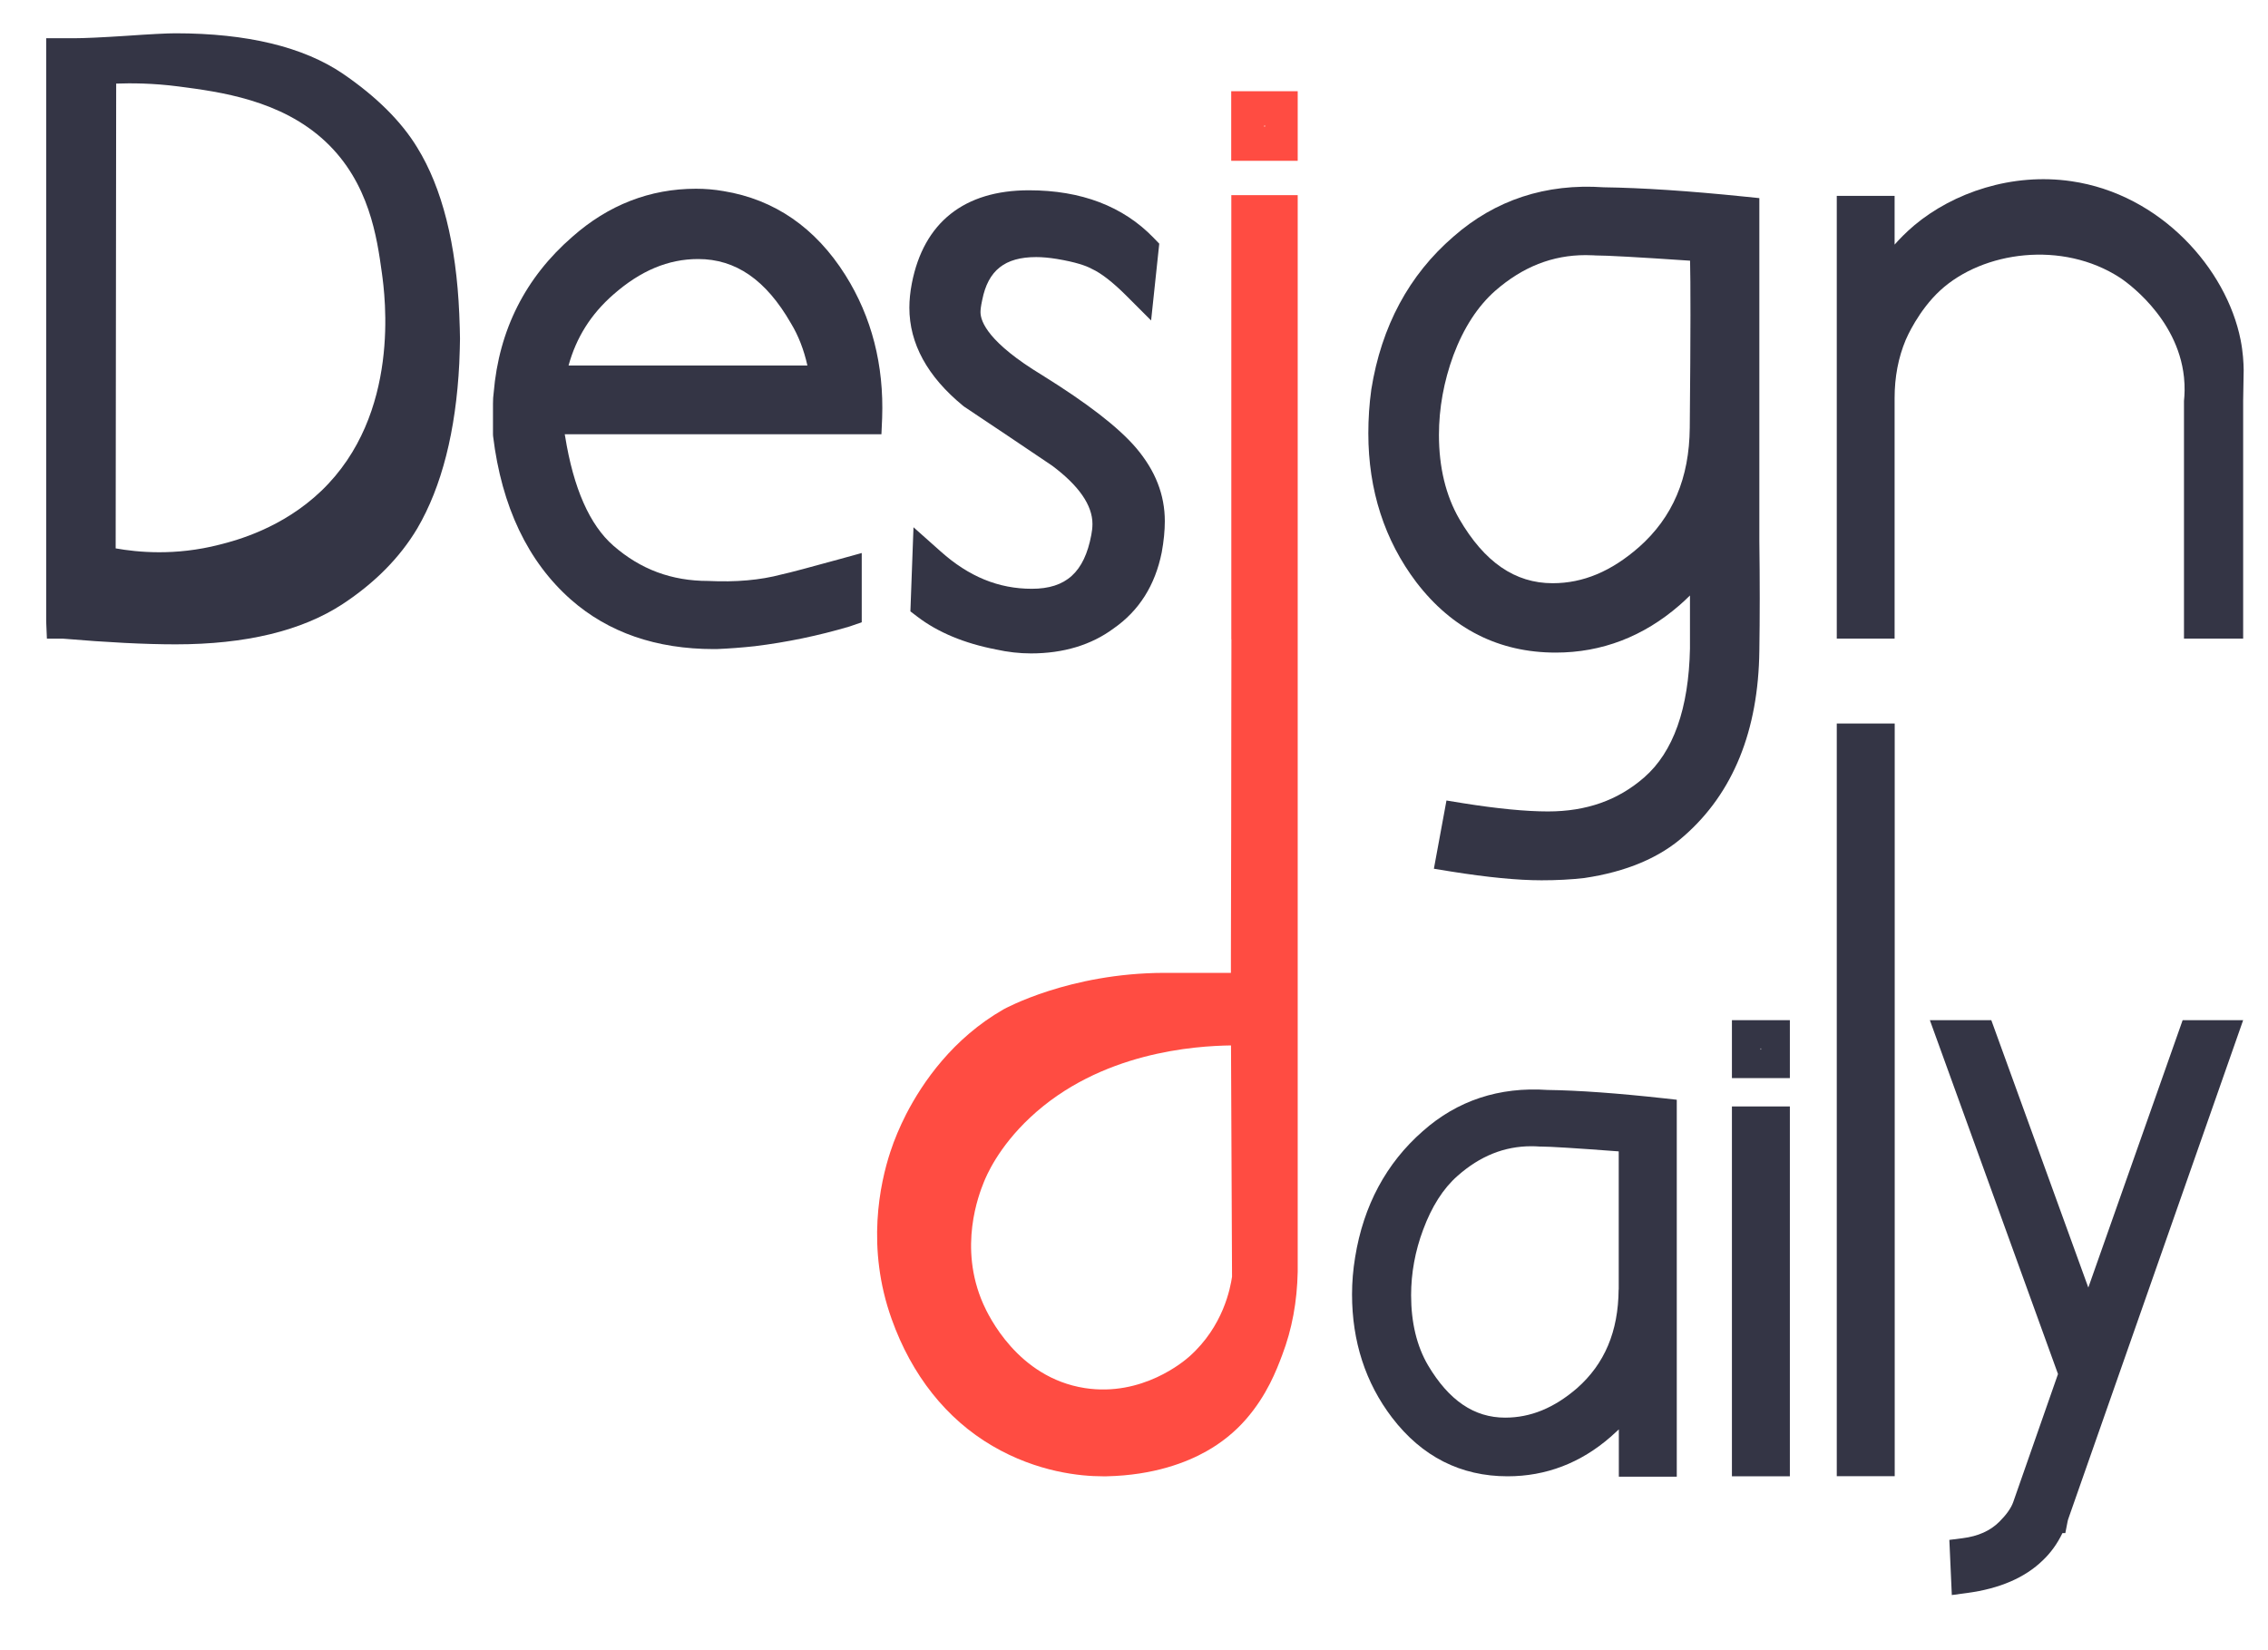
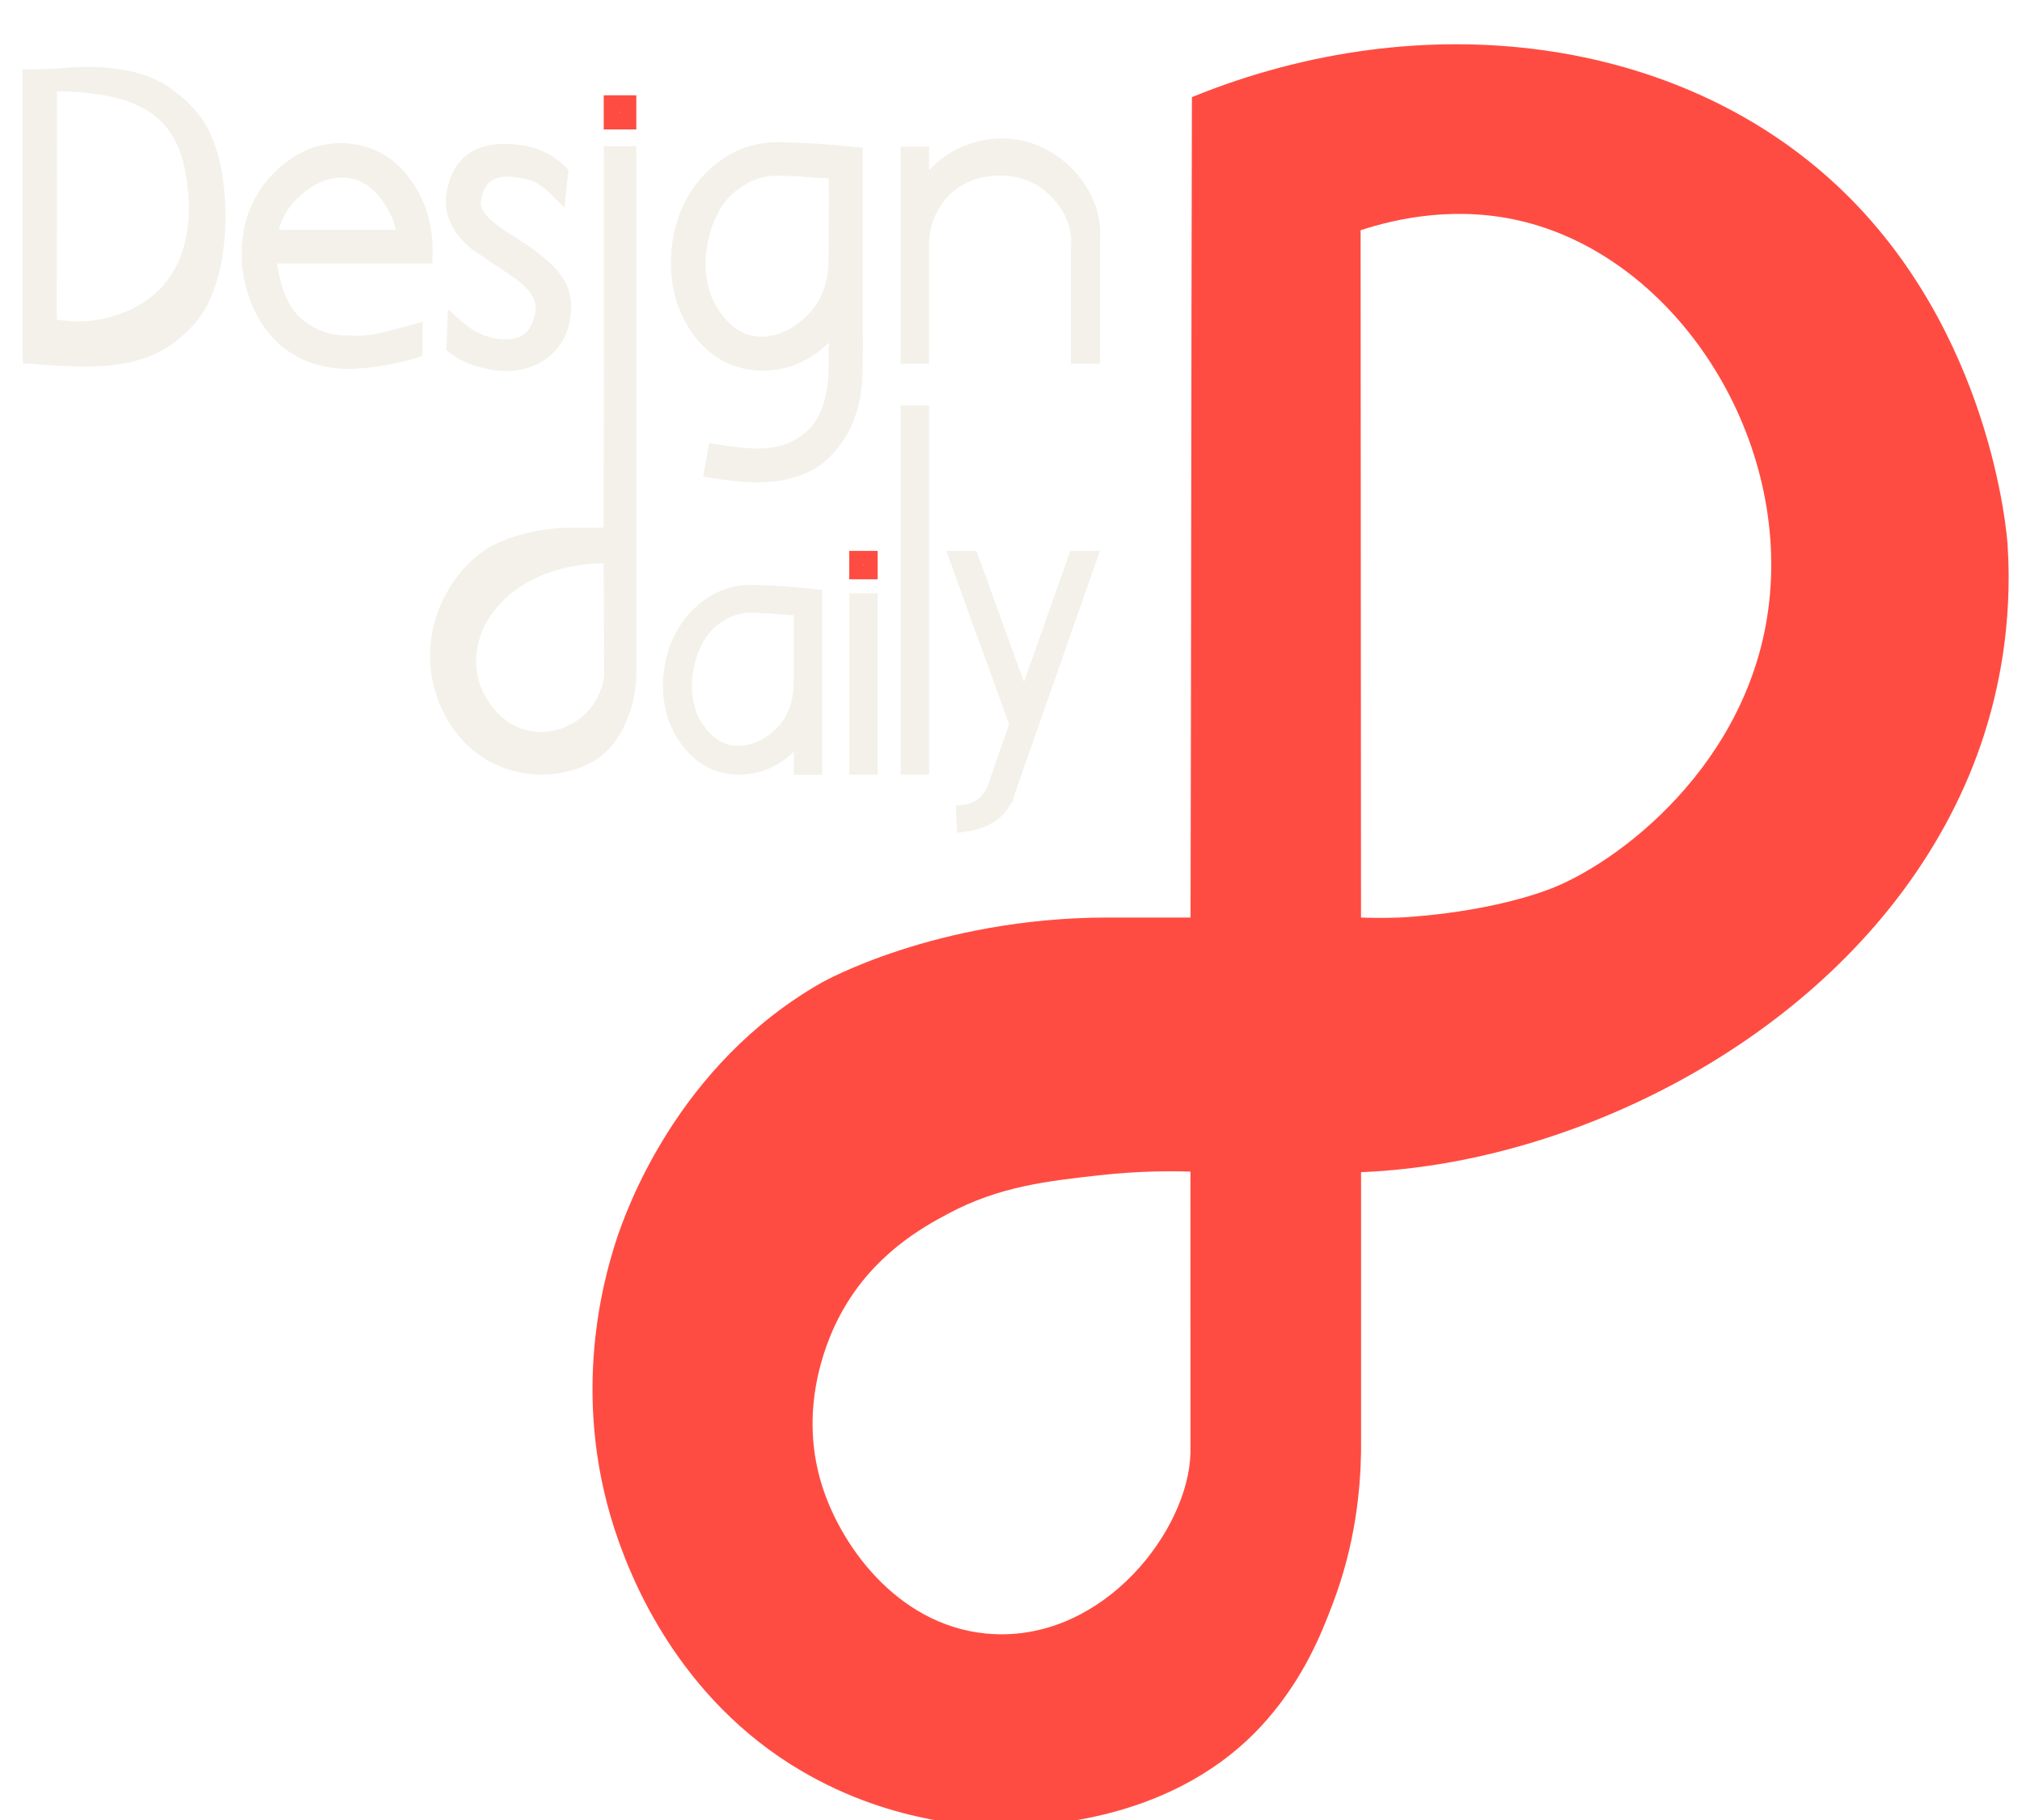
- <svg xmlns="http://www.w3.org/2000/svg" viewBox="0 25 220 160">
+ <svg xmlns="http://www.w3.org/2000/svg" viewBox="0 15 400 360" fill="none" class="dd-lockup-svg" aria-label="Design Daily">
  <style>
-   path, rect { fill: #343545; }
-   .st0, path.st0 { fill: #FF4C42 !important; }
+   .dd-mark { fill: #FF4C42; }
+   .dd-letter-light { fill: #F4F1EA; }
+   .dd-dot { fill: #FF4C42; }
</style>
-   <g>
-     <path d="M44.55,55.46c-0.29-6.79-1.66-12.23-4.08-16.15c-1.53-2.52-3.95-4.93-7.21-7.16c-3.83-2.6-9.29-3.92-16.23-3.92   c-0.81,0-2.4,0.08-4.84,0.25c-2.32,0.15-4.02,0.23-5.03,0.23H4.48v56.59l0.07,1.66h1.58c4.26,0.36,7.93,0.55,10.91,0.55   c6.79,0,12.24-1.31,16.2-3.91c3.13-2.06,5.56-4.52,7.24-7.34c2.37-4.05,3.74-9.44,4.07-15.99c0.04-1.08,0.07-1.88,0.07-2.4   C44.62,57.34,44.59,56.55,44.55,55.46z M11.22,78.2c0.02-15.03,0.03-30.06,0.05-45.09c1.43-0.05,3.55-0.05,6.07,0.28   c3.98,0.52,9.93,1.3,14.25,5.36c4.24,3.99,4.98,9.31,5.45,12.71c0.3,2.18,1.89,13.72-5.87,21.16c-3.78,3.62-8.24,4.81-9.88,5.22   C16.97,78.95,13.31,78.57,11.22,78.2z" />
+   <path class="dd-mark" d="M397.15,122.79c-0.11-1.82-3.17-42.36-33.55-70.91c-31.49-29.6-81.81-36.42-127.81-17.67  c-0.14,54.05-0.14,108.23-0.27,162.28c-2.02,0-4.83,0-8.19,0c-4.64,0-8.17,0-8.35,0c-33.95,0.07-56.47,12.89-56.47,12.89  c-28.6,16.28-38.72,45.25-40.56,50.83c-3.01,9.15-9.19,32.7,0.44,59.65c2.51,7.03,11.63,31.07,36.18,45.45  c18.56,10.88,36.17,11.02,41.06,10.93c5.17-0.1,32.97-0.42,50.93-21c7.45-8.53,10.84-17.07,13.14-23.16  c4.47-11.78,5.42-22.49,5.55-29.94v-55.27c3.61-0.16,8.81-0.54,14.98-1.52c40.79-6.48,87.03-33.33,105.33-77.04  C398.44,147.08,397.5,128.49,397.15,122.79z M235.51,302.14c0,0.1,0,0.21-0.01,0.33c-0.42,15.15-16.9,36.79-38.86,35.76  c-18.09-0.85-29.97-16.62-34-29.3c-5.21-16.39,1.79-30.51,3.58-33.86c6.43-12.01,16.6-17.46,21.29-19.97  c10.14-5.44,19.76-6.5,30.17-7.65c7.41-0.82,13.6-0.84,17.82-0.7C235.51,265.21,235.51,283.67,235.51,302.14z M306.21,191  c-13.26,4.88-29.36,5.49-29.36,5.49c-3.17,0.12-5.81,0.07-7.61,0c-0.03-45.32-0.05-90.64-0.08-135.95  c7.27-2.37,19.29-5.02,32.65-1.6c29.75,7.62,51.96,41.73,48.16,75.28C346.36,166.15,319.9,185.96,306.21,191z" />
+   <g class="dd-let">
+     <path class="dd-letter-light" d="M44.55,55.46c-0.29-6.79-1.66-12.23-4.08-16.15c-1.53-2.52-3.95-4.93-7.21-7.16c-3.83-2.6-9.29-3.92-16.23-3.92   c-0.81,0-2.4,0.08-4.84,0.25c-2.32,0.15-4.02,0.23-5.03,0.23H4.48v56.59l0.07,1.66h1.58c4.26,0.36,7.93,0.55,10.91,0.55   c6.79,0,12.24-1.31,16.2-3.91c3.13-2.06,5.56-4.52,7.24-7.34c2.37-4.05,3.74-9.44,4.07-15.99c0.04-1.08,0.07-1.88,0.07-2.4   C44.62,57.34,44.59,56.55,44.55,55.46z M11.22,78.2c0.02-15.03,0.03-30.06,0.05-45.09c1.43-0.05,3.55-0.05,6.07,0.28   c3.98,0.52,9.93,1.3,14.25,5.36c4.24,3.99,4.98,9.31,5.45,12.71c0.3,2.18,1.89,13.72-5.87,21.16c-3.78,3.62-8.24,4.81-9.88,5.22   C16.97,78.95,13.31,78.57,11.22,78.2z" />
  </g>
-   <g>
-     <path d="M82.01,51.7c-2.9-4.61-6.88-7.35-11.82-8.16c-0.91-0.16-1.81-0.23-2.68-0.23c-4.47,0-8.51,1.58-11.99,4.66   c-4.56,3.96-7.12,9.05-7.63,15.11c-0.05,0.34-0.07,0.7-0.07,1.09v2.95l0.01,0.19c0.83,6.83,3.37,12.17,7.55,15.86   c3.63,3.19,8.27,4.8,13.87,4.8h0.26c1.18-0.05,2.42-0.14,3.7-0.28c3.1-0.38,6.19-1.02,9.19-1.91l1.19-0.41l0-1.15v-5.57l-2.1,0.58   c-2.95,0.81-4.84,1.32-5.68,1.5c-2.06,0.55-4.43,0.76-7.11,0.63c-3.56,0-6.56-1.12-9.2-3.42c-2.3-2.01-3.87-5.56-4.68-10.6   c-0.02-0.07-0.03-0.14-0.04-0.21H85.5l0.07-1.59C85.75,60.42,84.56,55.76,82.01,51.7z M55.15,60.46c0.75-2.72,2.17-4.98,4.34-6.88   c2.64-2.32,5.33-3.45,8.23-3.45c3.65,0,6.58,2.02,9,6.23c0.73,1.2,1.26,2.58,1.6,4.1H55.15z" />
+   <g class="dd-let">
+     <path class="dd-letter-light" d="M82.01,51.7c-2.9-4.61-6.88-7.35-11.82-8.16c-0.91-0.16-1.81-0.23-2.68-0.23c-4.47,0-8.51,1.58-11.99,4.66   c-4.56,3.96-7.12,9.05-7.63,15.11c-0.05,0.34-0.07,0.7-0.07,1.09v2.95l0.01,0.19c0.83,6.83,3.37,12.17,7.55,15.86   c3.63,3.19,8.27,4.8,13.87,4.8h0.26c1.18-0.05,2.42-0.14,3.7-0.28c3.1-0.38,6.19-1.02,9.19-1.91l1.19-0.41l0-1.15v-5.57l-2.1,0.58   c-2.95,0.81-4.84,1.32-5.68,1.5c-2.06,0.55-4.43,0.76-7.11,0.63c-3.56,0-6.56-1.12-9.2-3.42c-2.3-2.01-3.87-5.56-4.68-10.6   c-0.02-0.07-0.03-0.14-0.04-0.21H85.5l0.07-1.59C85.75,60.42,84.56,55.76,82.01,51.7z M55.15,60.46c0.75-2.72,2.17-4.98,4.34-6.88   c2.64-2.32,5.33-3.45,8.23-3.45c3.65,0,6.58,2.02,9,6.23c0.73,1.2,1.26,2.58,1.6,4.1H55.15z" />
  </g>
-   <g>
-     <path d="M112.99,75.56c0,0.91-0.1,1.94-0.3,3.03c-0.64,3.2-2.21,5.67-4.67,7.38c-2.16,1.6-4.87,2.42-8.01,2.42   c-1.12,0-2.26-0.13-3.38-0.38c-3.07-0.59-5.65-1.66-7.64-3.18l-0.68-0.52l0.3-8.16l2.64,2.35c2.73,2.44,5.61,3.62,8.84,3.62   c3.32,0,5.09-1.61,5.77-5.23c0.07-0.36,0.11-0.71,0.11-1.06c0-1.82-1.32-3.72-3.92-5.66c-2.78-1.87-5.63-3.8-8.51-5.71l-0.13-0.1   c-3.45-2.83-5.2-6.03-5.2-9.51c0-0.74,0.08-1.53,0.24-2.36c1.15-5.91,5.08-9.03,11.36-9.03c5.07,0,9.14,1.55,12.1,4.62l0.54,0.56   l-0.79,7.45l-2.45-2.45c-1.28-1.27-2.38-2.13-3.29-2.55l-0.08-0.04c-0.48-0.26-1.46-0.62-3.33-0.93c-0.74-0.12-1.41-0.18-2-0.18   c-3.04,0-4.66,1.29-5.23,4.15c-0.14,0.63-0.17,0.99-0.17,1.19c0,0.93,0.78,2.97,5.99,6.12c4.4,2.74,7.38,5.04,9.11,7.06   c0.92,1.09,1.63,2.23,2.09,3.42C112.76,73.05,112.99,74.29,112.99,75.56z" />
+   <g class="dd-let">
+     <path class="dd-letter-light" d="M112.99,75.56c0,0.91-0.1,1.94-0.3,3.03c-0.64,3.2-2.21,5.67-4.67,7.38c-2.16,1.6-4.87,2.42-8.01,2.42   c-1.12,0-2.26-0.13-3.38-0.38c-3.07-0.59-5.65-1.66-7.64-3.18l-0.68-0.52l0.3-8.16l2.64,2.35c2.73,2.44,5.61,3.62,8.84,3.62   c3.32,0,5.09-1.61,5.77-5.23c0.07-0.36,0.11-0.71,0.11-1.06c0-1.82-1.32-3.72-3.92-5.66c-2.78-1.87-5.63-3.8-8.51-5.71l-0.13-0.1   c-3.45-2.83-5.2-6.03-5.2-9.51c0-0.74,0.08-1.53,0.24-2.36c1.15-5.91,5.08-9.03,11.36-9.03c5.07,0,9.14,1.55,12.1,4.62l0.54,0.56   l-0.79,7.45l-2.45-2.45c-1.28-1.27-2.38-2.13-3.29-2.55l-0.08-0.04c-0.48-0.26-1.46-0.62-3.33-0.93c-0.74-0.12-1.41-0.18-2-0.18   c-3.04,0-4.66,1.29-5.23,4.15c-0.14,0.63-0.17,0.99-0.17,1.19c0,0.93,0.78,2.97,5.99,6.12c4.4,2.74,7.38,5.04,9.11,7.06   c0.92,1.09,1.63,2.23,2.09,3.42C112.76,73.05,112.99,74.29,112.99,75.56z" />
  </g>
-   <g>
-     <path class="st0" d="M122.6,37.16v0.12h0.12v-0.12H122.6z" />
-     <path class="st0" d="M119.43,33.85v6.75h6.45v-6.75H119.43z M122.72,37.28h-0.12v-0.12h0.12V37.28z" />
-     <path class="st0" d="M119.44,43.93v43.09h0.01c0,2.16-0.01,4.32-0.01,6.48c-0.01,8.08-0.01,16.16-0.04,24.23v1.65h-6.45   c-9.25,0.02-15.5,3.49-15.57,3.52c-4.96,2.83-7.89,7.11-9.48,10.19c-0.62,1.22-1.15,2.47-1.53,3.64   c-1.02,3.09-2.36,9.31,0.12,16.23c1.94,5.45,5.32,9.71,9.77,12.31c4.37,2.56,8.57,2.95,10.69,2.95h0.4   c4.59-0.1,7.78-1.36,9.66-2.42c1.48-0.83,2.78-1.88,3.85-3.11c2.04-2.34,2.96-4.76,3.51-6.22c0.96-2.52,1.45-5.18,1.51-8.1V43.93   H119.44z M115.38,156.59c-0.49,0.44-4.56,3.94-10.16,3.07c-6.51-1.02-9.35-7.05-9.84-8.15c-2.45-5.53-0.41-10.66,0.04-11.79   c0.24-0.61,1.39-3.39,4.51-6.31c6.79-6.36,16.01-6.94,19.48-6.99c0.03,7.48,0.07,14.96,0.1,22.44   C119.35,149.94,118.67,153.66,115.38,156.59z" />
+   <g class="dd-let">
+     <path class="dd-dot" d="M122.6,37.16v0.12h0.12v-0.12H122.6z" />
+     <path class="dd-dot" d="M119.43,33.85v6.75h6.45v-6.75H119.43z M122.72,37.28h-0.12v-0.12h0.12V37.28z" />
+     <path class="dd-letter-light" d="M119.44,43.93v43.09h0.01c0,2.16-0.01,4.32-0.01,6.48c-0.01,8.08-0.01,16.16-0.04,24.23v1.65h-6.45   c-9.25,0.02-15.5,3.49-15.57,3.52c-4.96,2.83-7.89,7.11-9.48,10.19c-0.62,1.22-1.15,2.47-1.53,3.64   c-1.02,3.09-2.36,9.31,0.12,16.23c1.94,5.45,5.32,9.71,9.77,12.31c4.37,2.56,8.57,2.95,10.69,2.95h0.4   c4.59-0.1,7.78-1.36,9.66-2.42c1.48-0.83,2.78-1.88,3.85-3.11c2.04-2.34,2.96-4.76,3.51-6.22c0.96-2.52,1.45-5.18,1.51-8.1V43.93   H119.44z M115.38,156.59c-0.49,0.44-4.56,3.94-10.16,3.07c-6.51-1.02-9.35-7.05-9.84-8.15c-2.45-5.53-0.41-10.66,0.04-11.79   c0.24-0.61,1.39-3.39,4.51-6.31c6.79-6.36,16.01-6.94,19.48-6.99c0.03,7.48,0.07,14.96,0.1,22.44   C119.35,149.94,118.67,153.66,115.38,156.59z" />
  </g>
-   <g>
-     <path d="M170.66,77.47V44.22l-1.48-0.15c-5.35-0.55-9.93-0.85-13.61-0.9c-5.63-0.39-10.54,1.23-14.59,4.79   c-4.3,3.71-6.98,8.69-7.96,14.82c-0.2,1.43-0.29,2.87-0.29,4.26c0,5.51,1.57,10.37,4.66,14.45c3.47,4.53,8.02,6.82,13.52,6.82   c4.46,0,8.5-1.55,12.01-4.6c0.35-0.31,0.69-0.62,1.01-0.94v5.15c-0.12,5.84-1.62,10.04-4.44,12.5c-2.55,2.22-5.6,3.3-9.34,3.3   c-2.14,0-4.92-0.27-8.24-0.8l-1.6-0.26l-1.22,6.62l1.67,0.27c3.51,0.56,6.45,0.85,8.77,0.85c1.47,0,2.84-0.07,4.15-0.22   c4.06-0.6,7.33-1.97,9.7-4.1c4.73-4.15,7.19-10.19,7.28-17.96C170.71,84.88,170.71,81.29,170.66,77.47z M163.91,66.49   c-0.04,4.91-1.66,8.7-4.93,11.59c-2.68,2.35-5.41,3.5-8.37,3.5c-3.65,0-6.62-2.04-9.06-6.24c-1.3-2.25-1.97-4.99-1.97-8.15   c0-2.58,0.47-5.18,1.4-7.72c0.99-2.65,2.36-4.76,4.06-6.26c2.66-2.32,5.54-3.46,8.77-3.46c0.27,0,0.54,0.01,0.81,0.02l0.09,0.01   c1.13,0,4.23,0.17,9.23,0.51C163.99,52.39,164,56.95,163.91,66.49z" />
+   <g class="dd-let">
+     <path class="dd-letter-light" d="M170.66,77.47V44.22l-1.48-0.15c-5.35-0.55-9.93-0.85-13.61-0.9c-5.63-0.39-10.54,1.23-14.59,4.79   c-4.3,3.71-6.98,8.69-7.96,14.82c-0.2,1.43-0.29,2.87-0.29,4.26c0,5.51,1.57,10.37,4.66,14.45c3.47,4.53,8.02,6.82,13.52,6.82   c4.46,0,8.5-1.55,12.01-4.6c0.35-0.31,0.69-0.62,1.01-0.94v5.15c-0.12,5.84-1.62,10.04-4.44,12.5c-2.55,2.22-5.6,3.3-9.34,3.3   c-2.14,0-4.92-0.27-8.24-0.8l-1.6-0.26l-1.22,6.62l1.67,0.27c3.51,0.56,6.45,0.85,8.77,0.85c1.47,0,2.84-0.07,4.15-0.22   c4.06-0.6,7.33-1.97,9.7-4.1c4.73-4.15,7.19-10.19,7.28-17.96C170.71,84.88,170.71,81.29,170.66,77.47z M163.91,66.49   c-0.04,4.91-1.66,8.7-4.93,11.59c-2.68,2.35-5.41,3.5-8.37,3.5c-3.65,0-6.62-2.04-9.06-6.24c-1.3-2.25-1.97-4.99-1.97-8.15   c0-2.58,0.47-5.18,1.4-7.72c0.99-2.65,2.36-4.76,4.06-6.26c2.66-2.32,5.54-3.46,8.77-3.46c0.27,0,0.54,0.01,0.81,0.02l0.09,0.01   c1.13,0,4.23,0.17,9.23,0.51C163.99,52.39,164,56.95,163.91,66.49z" />
  </g>
-   <g>
-     <path d="M217.59,63.9c0,7.68,0,15.37,0,23.05h-5.74V63.9c0.06-0.57,0.1-1.36,0-2.31c-0.62-5.9-5.84-9.41-6.21-9.65   c-5.57-3.62-13.28-2.58-17.43,1.23c-2.12,1.95-3.26,4.59-3.35,4.8c-0.72,1.72-1.08,3.6-1.08,5.66v23.32h-5.61V44h5.61v4.73   c0.43-0.49,1.07-1.16,1.92-1.88c3.79-3.17,9.47-5.11,15.22-4.27c8.69,1.26,15.05,8.51,16.42,15.38c0.24,1.21,0.29,2.24,0.3,2.93   C217.63,61.89,217.61,62.89,217.59,63.9z" />
+   <g class="dd-let">
+     <path class="dd-letter-light" d="M217.59,63.9c0,7.68,0,15.37,0,23.05h-5.74V63.9c0.06-0.57,0.1-1.36,0-2.31c-0.62-5.9-5.84-9.41-6.21-9.65   c-5.57-3.62-13.28-2.58-17.43,1.23c-2.12,1.95-3.26,4.59-3.35,4.8c-0.72,1.72-1.08,3.6-1.08,5.66v23.32h-5.61V44h5.61v4.73   c0.43-0.49,1.07-1.16,1.92-1.88c3.79-3.17,9.47-5.11,15.22-4.27c8.69,1.26,15.05,8.51,16.42,15.38c0.24,1.21,0.29,2.24,0.3,2.93   C217.63,61.89,217.61,62.89,217.59,63.9z" />
  </g>
-   <g>
-     <path d="M161.4,131.55c-4.47-0.49-8.26-0.77-11.29-0.81c-4.69-0.32-8.76,1.03-12.1,4c-3.54,3.1-5.75,7.21-6.56,12.23   c-0.2,1.21-0.3,2.42-0.3,3.6c0,4.55,1.3,8.58,3.89,11.97c2.89,3.77,6.65,5.68,11.2,5.68c3.71,0,7.08-1.28,10-3.83   c0.27-0.24,0.53-0.48,0.79-0.72v4.59h5.62v-36.57L161.4,131.55z M157.01,150.1c-0.03,4.08-1.36,7.21-4.03,9.57   c-2.24,1.93-4.51,2.86-6.98,2.86c-3,0-5.45-1.66-7.48-5.08c-1.09-1.86-1.64-4.15-1.64-6.79c0-2.15,0.39-4.29,1.17-6.37   c0.83-2.24,1.95-4,3.33-5.21c2.18-1.93,4.54-2.88,7.17-2.88c0.26,0,0.52,0.01,0.79,0.03h0.1c0.92,0,3.47,0.16,7.58,0.47V150.1z" />
+   <g class="dd-let">
+     <path class="dd-letter-light" d="M161.4,131.55c-4.47-0.49-8.26-0.77-11.29-0.81c-4.69-0.32-8.76,1.03-12.1,4c-3.54,3.1-5.75,7.21-6.56,12.23   c-0.2,1.21-0.3,2.42-0.3,3.6c0,4.55,1.3,8.58,3.89,11.97c2.89,3.77,6.65,5.68,11.2,5.68c3.71,0,7.08-1.28,10-3.83   c0.27-0.24,0.53-0.48,0.79-0.72v4.59h5.62v-36.57L161.4,131.55z M157.01,150.1c-0.03,4.08-1.36,7.21-4.03,9.57   c-2.24,1.93-4.51,2.86-6.98,2.86c-3,0-5.45-1.66-7.48-5.08c-1.09-1.86-1.64-4.15-1.64-6.79c0-2.15,0.39-4.29,1.17-6.37   c0.83-2.24,1.95-4,3.33-5.21c2.18-1.93,4.54-2.88,7.17-2.88c0.26,0,0.52,0.01,0.79,0.03h0.1c0.92,0,3.47,0.16,7.58,0.47V150.1z" />
  </g>
-   <g>
-     <path d="M170.76,126.73v0.1h0.1v-0.1H170.76z" />
-     <path d="M168,123.97v5.62h5.62v-5.62H168z M170.85,126.82h-0.1v-0.1h0.1V126.82z" />
-     <rect x="168" y="132.34" width="5.62" height="35.88" />
+   <g class="dd-let">
+     <path class="dd-dot" d="M170.76,126.73v0.1h0.1v-0.1H170.76z" />
+     <path class="dd-dot" d="M168,123.97v5.62h5.62v-5.62H168z M170.85,126.82h-0.1v-0.1h0.1V126.82z" />
+     <rect class="dd-letter-light" x="168" y="132.34" width="5.62" height="35.88" />
  </g>
-   <g>
-     <rect x="178.17" y="95.19" width="5.62" height="73.02" />
+   <g class="dd-let">
+     <rect class="dd-letter-light" x="178.17" y="95.19" width="5.62" height="73.02" />
  </g>
-   <g>
-     <path d="M217.59,123.97l-16.86,48.09c-0.12,0.34-0.17,0.48-0.17,0.55l-0.22,1.12h-0.28c-0.49,1.02-1.13,1.91-1.9,2.64   c-1.72,1.68-4.19,2.75-7.34,3.17l-1.49,0.2l-0.24-5.35l1.26-0.16c1.53-0.19,2.71-0.72,3.6-1.61c0.68-0.68,1.13-1.32,1.33-1.88   l4.35-12.44l-12.43-34.33h5.96l9.41,25.94l9.15-25.94H217.59z" />
+   <g class="dd-let">
+     <path class="dd-letter-light" d="M217.59,123.97l-16.86,48.09c-0.12,0.34-0.17,0.48-0.17,0.55l-0.22,1.12h-0.28c-0.49,1.02-1.13,1.91-1.9,2.64   c-1.72,1.68-4.19,2.75-7.34,3.17l-1.49,0.2l-0.24-5.35l1.26-0.16c1.53-0.19,2.71-0.72,3.6-1.61c0.68-0.68,1.13-1.32,1.33-1.88   l4.35-12.44l-12.43-34.33h5.96l9.41,25.94l9.15-25.94H217.59z" />
  </g>
</svg>
